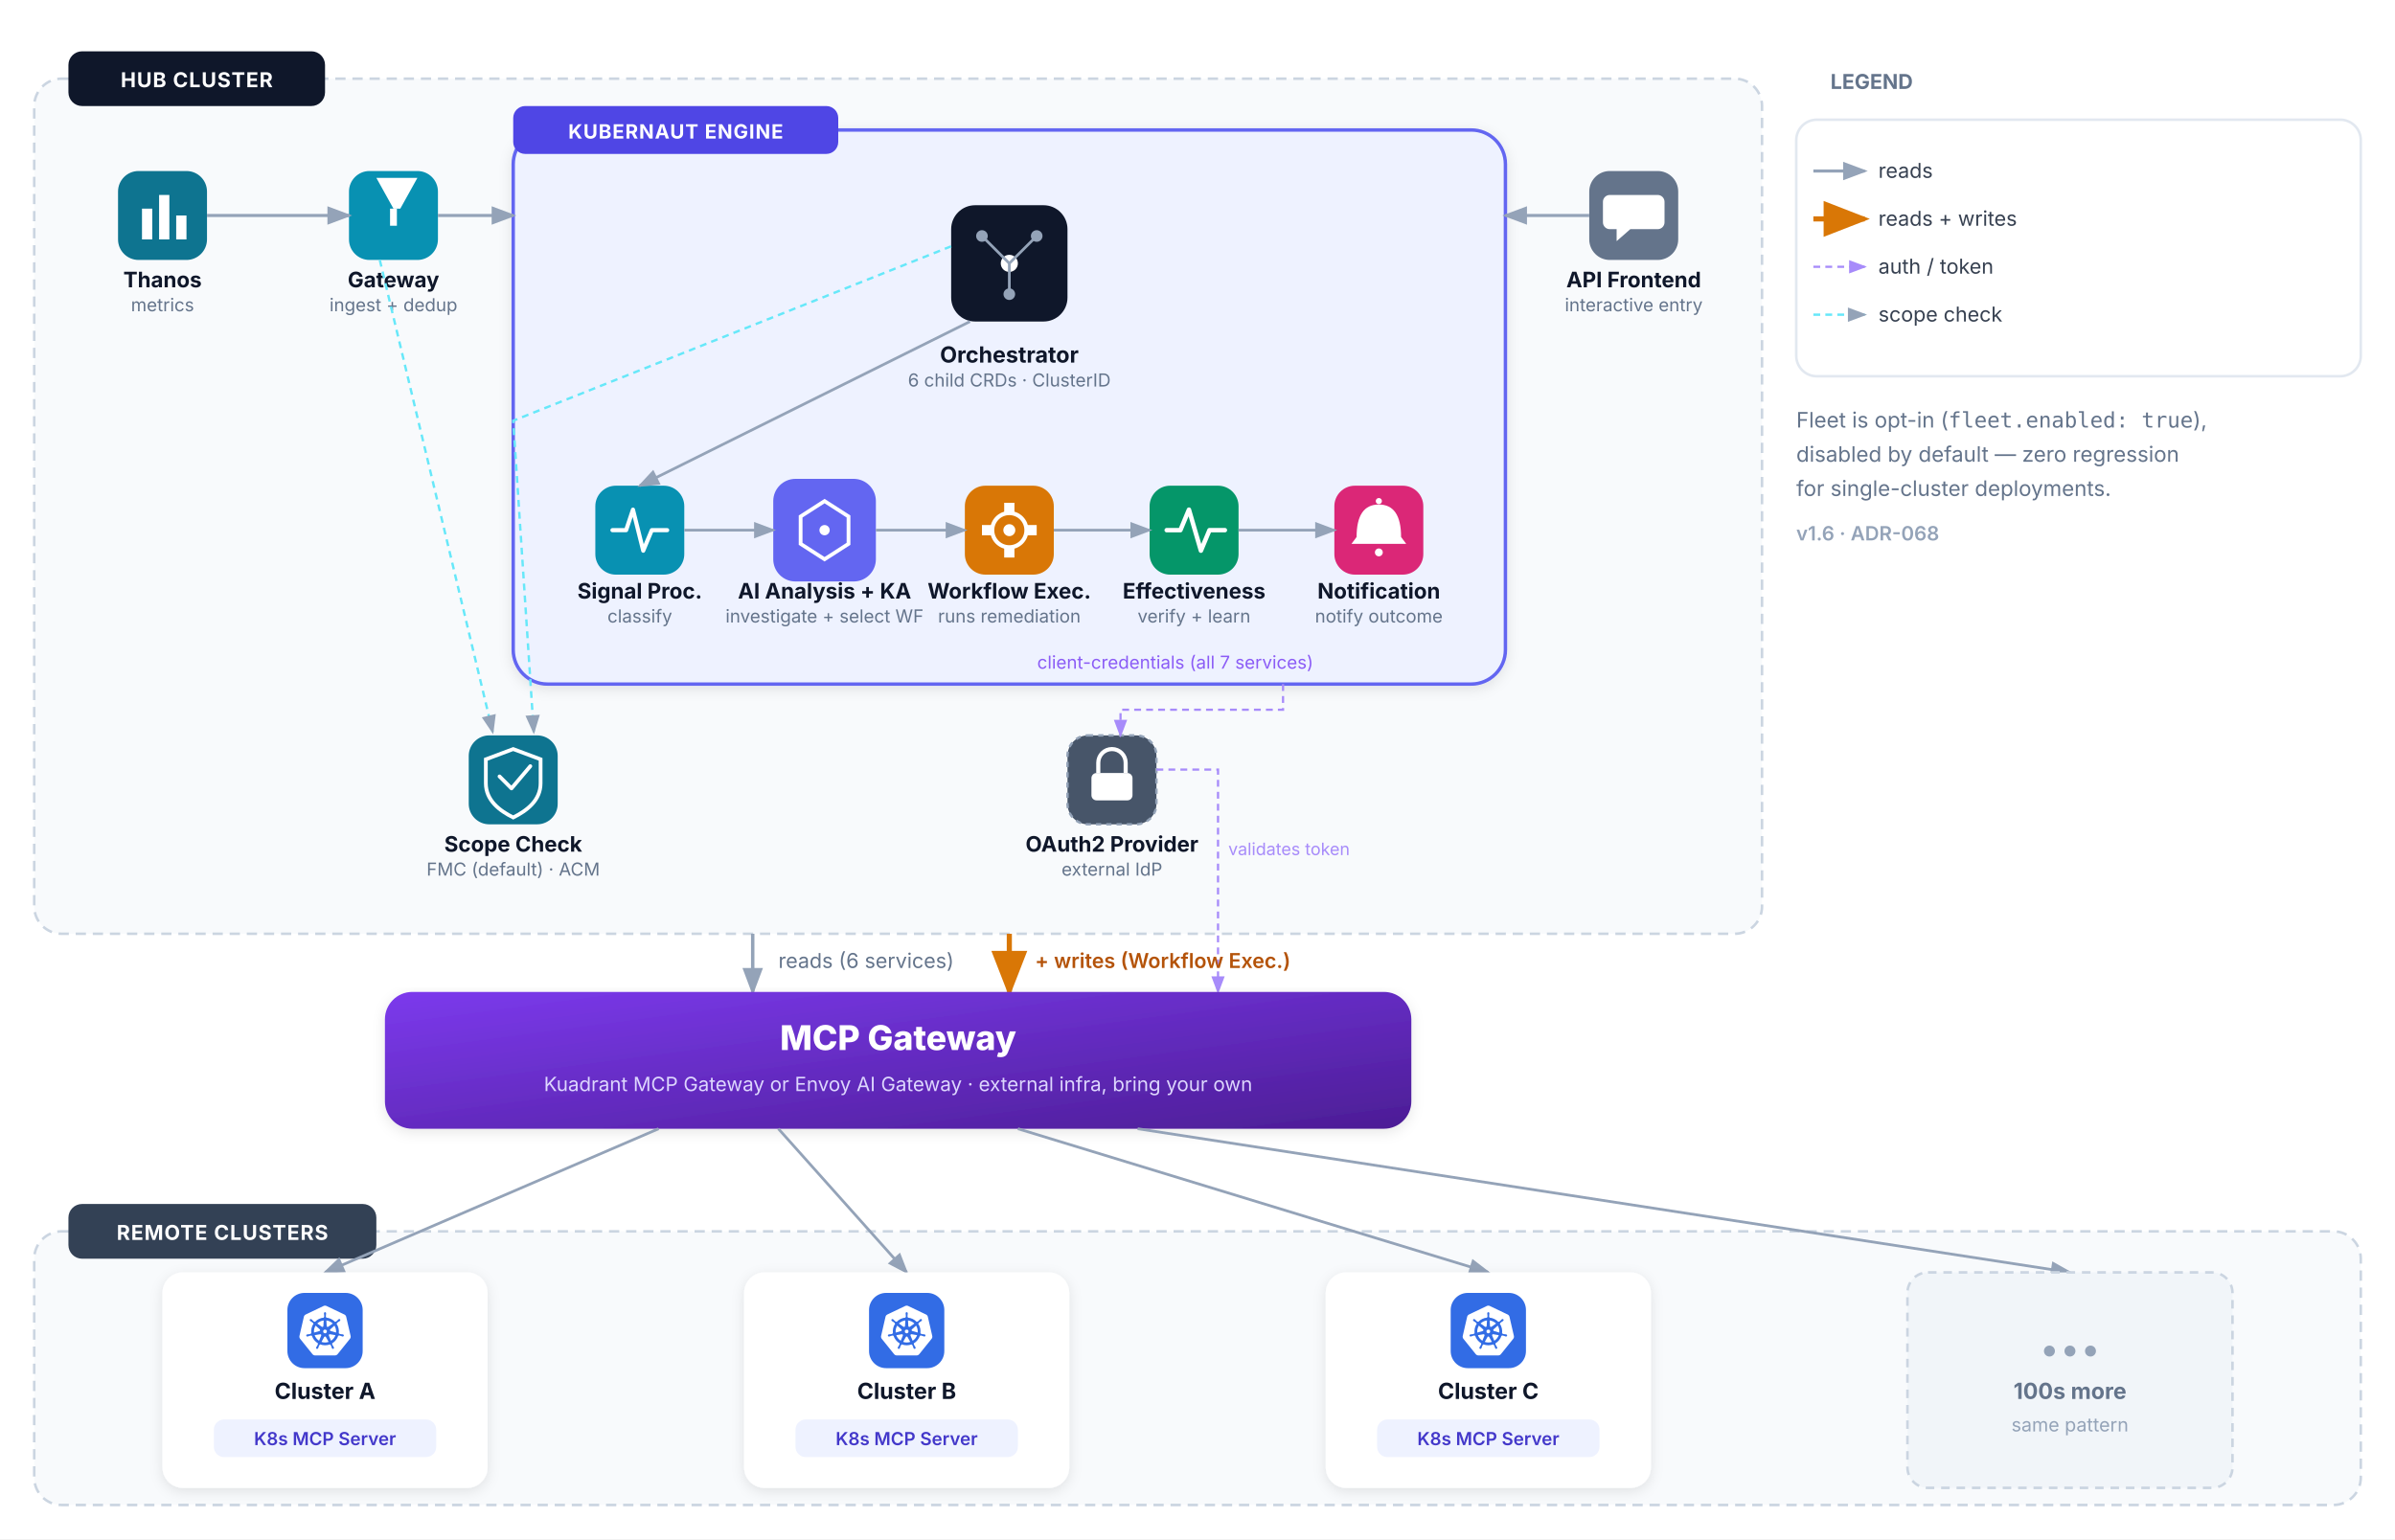
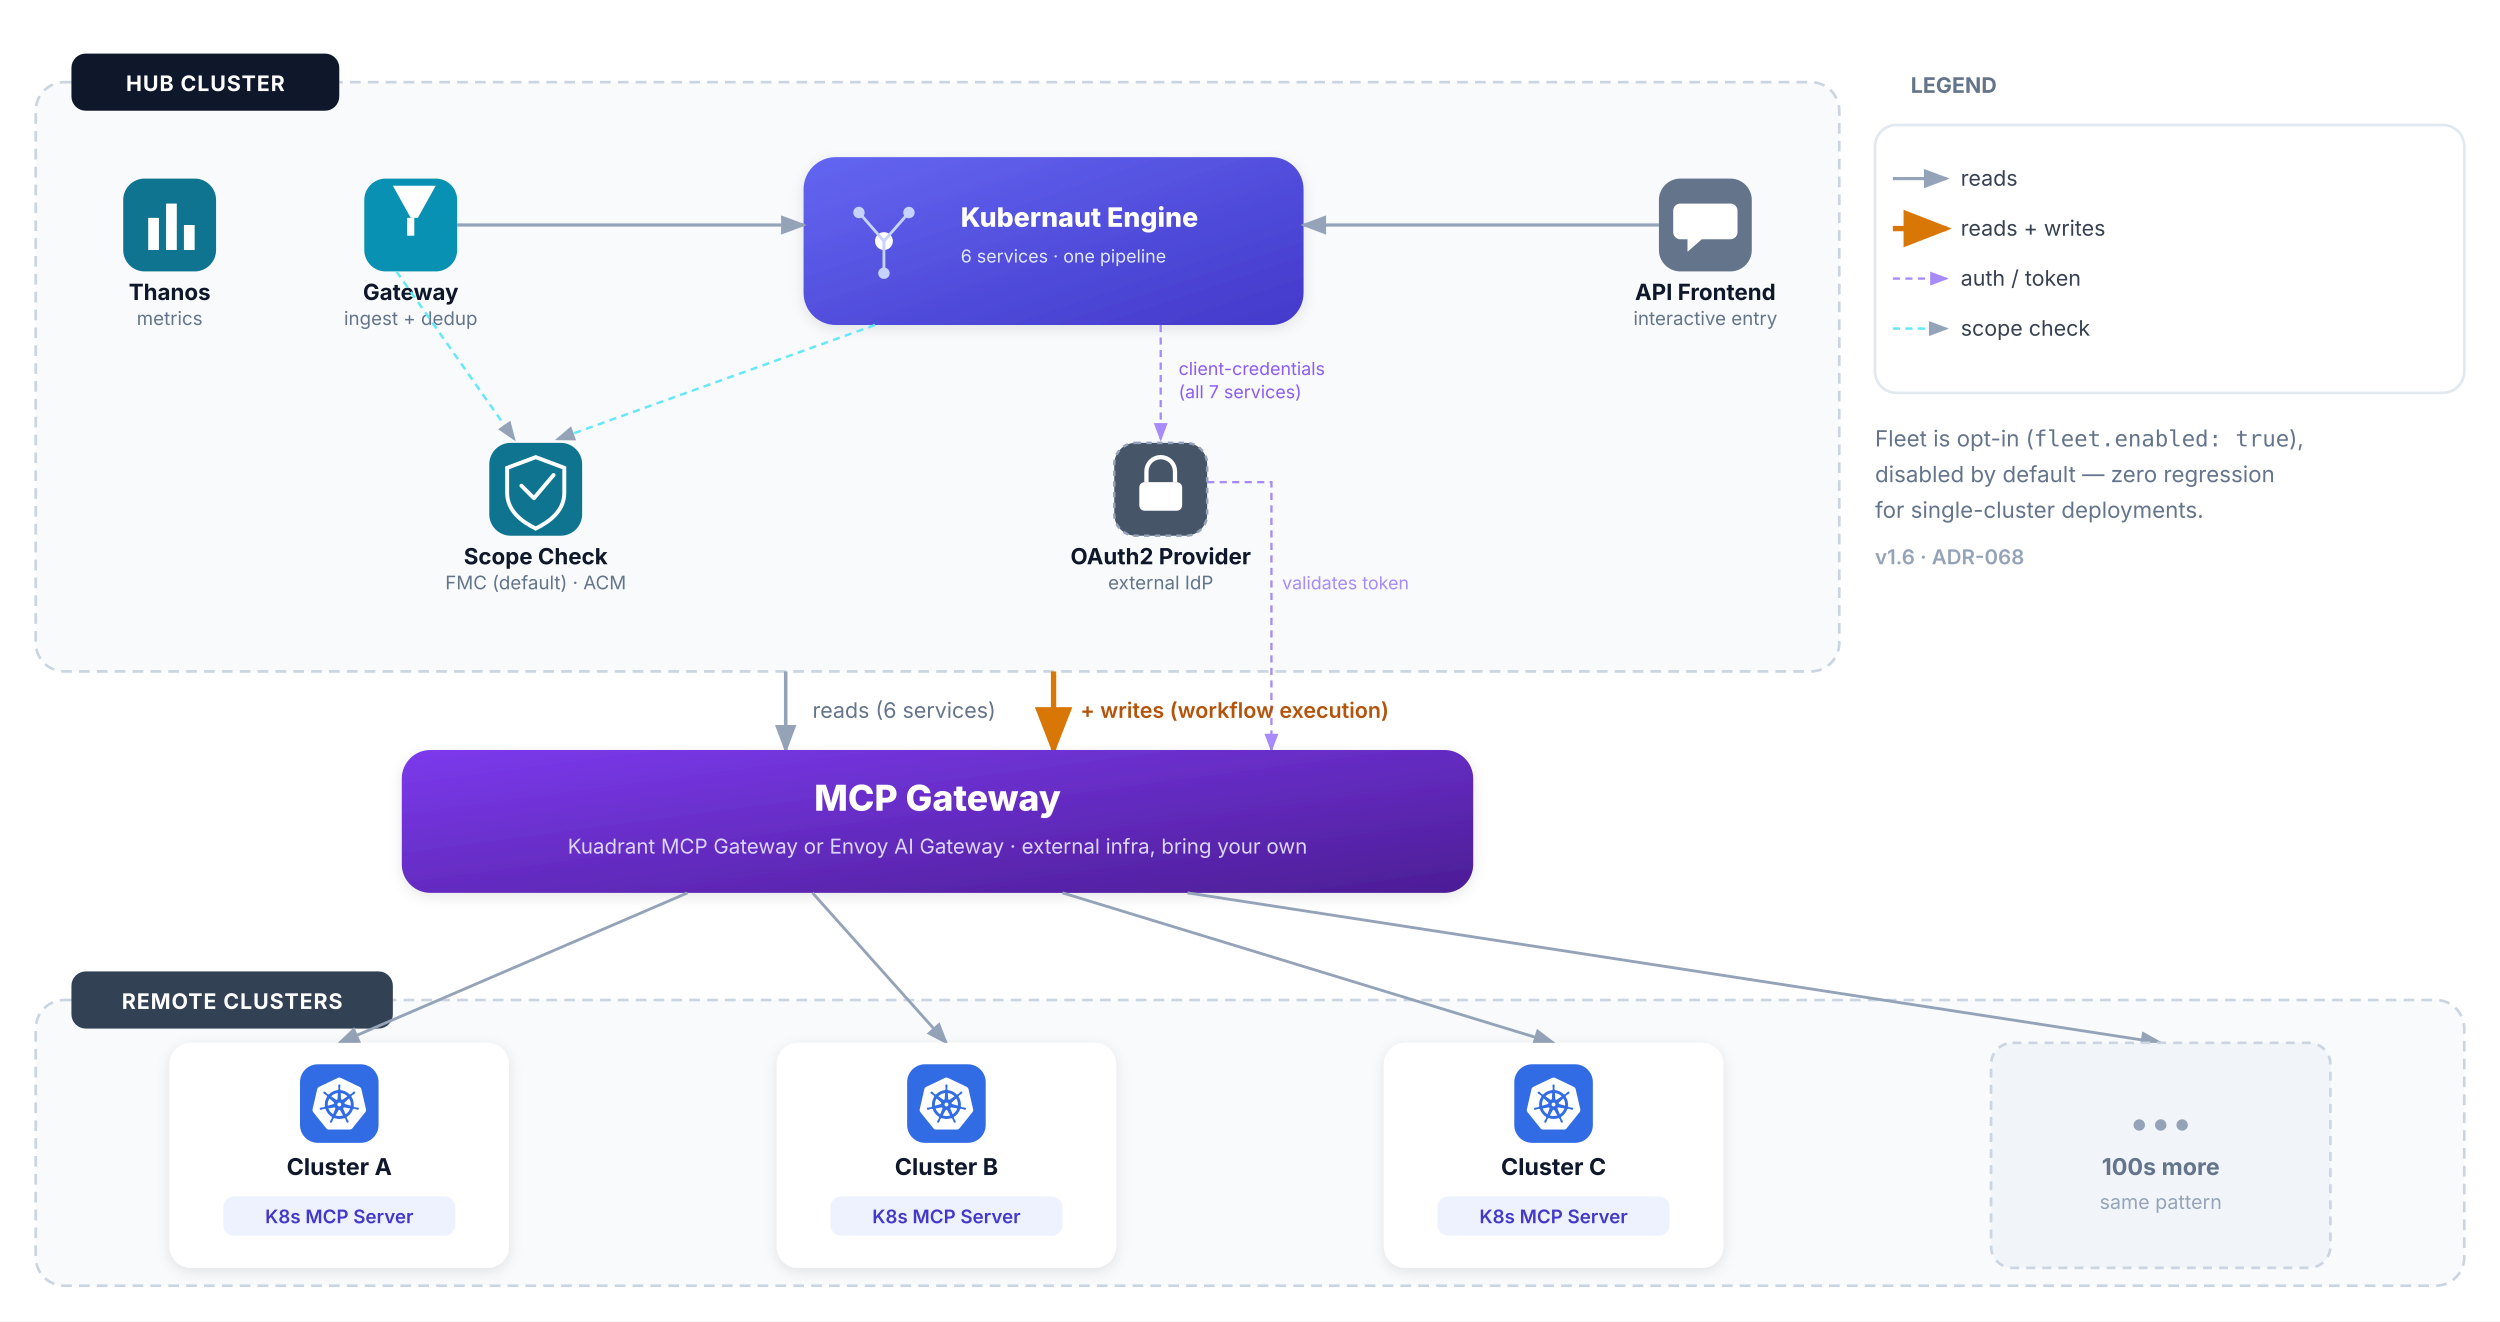
- <svg xmlns="http://www.w3.org/2000/svg" viewBox="0 0 1400 900" font-family="Inter, -apple-system, BlinkMacSystemFont, 'Segoe UI', sans-serif">
+ <svg xmlns="http://www.w3.org/2000/svg" viewBox="0 0 1400 740" font-family="Inter, -apple-system, BlinkMacSystemFont, 'Segoe UI', sans-serif">
  <defs>
    <filter id="sh" x="-4%" y="-6%" width="108%" height="118%">
      <feDropShadow dx="0" dy="2" stdDeviation="4" flood-color="#000" flood-opacity="0.10" />
    </filter>
    <marker id="ar" markerWidth="8" markerHeight="6" refX="7" refY="3" orient="auto">
      <polygon points="0,0 8,3 0,6" fill="#94A3B8" />
    </marker>
    <marker id="arw" markerWidth="9" markerHeight="7" refX="8" refY="3.5" orient="auto">
      <polygon points="0,0 9,3.5 0,7" fill="#D97706" />
    </marker>
    <marker id="ard" markerWidth="8" markerHeight="6" refX="7" refY="3" orient="auto">
      <polygon points="0,0 8,3 0,6" fill="#A78BFA" />
    </marker>
    <linearGradient id="gwGrad" x1="0" y1="0" x2="1" y2="1">
      <stop offset="0" stop-color="#7C3AED" />
      <stop offset="1" stop-color="#4C1D95" />
    </linearGradient>
+     <linearGradient id="engineGrad" x1="0" y1="0" x2="1" y2="1">
+       <stop offset="0" stop-color="#6366F1" />
+       <stop offset="1" stop-color="#4338CA" />
+     </linearGradient>
    <symbol id="k8sLogo" viewBox="0 0 24 24">
      <path fill="white" d="M10.204 14.35l.007.01-.999 2.413a5.171 5.171 0 0 1-2.075-2.597l2.578-.437.004.005a.44.44 0 0 1 .484.606zm-.833-2.129a.44.44 0 0 0 .173-.756l.002-.011L7.585 9.7a5.143 5.143 0 0 0-.73 3.255l2.514-.725.002-.009zm1.145-1.98a.44.44 0 0 0 .699-.337l.01-.005.15-2.62a5.144 5.144 0 0 0-3.01 1.442l2.147 1.523.004-.002zm.76 2.75l.723.349.722-.347.18-.78-.5-.623h-.804l-.5.623.179.779zm1.5-3.095a.44.44 0 0 0 .7.336l.008.003 2.134-1.513a5.188 5.188 0 0 0-2.992-1.442l.148 2.615.002.001zm10.876 5.97l-5.773 7.181a1.6 1.6 0 0 1-1.248.594l-9.261.003a1.6 1.6 0 0 1-1.247-.596l-5.776-7.18a1.583 1.583 0 0 1-.307-1.34L2.1 5.573c.108-.47.425-.864.863-1.073L11.305.513a1.606 1.606 0 0 1 1.385 0l8.345 3.985c.438.209.755.604.863 1.073l2.062 8.955c.108.47-.005.963-.308 1.34zm-3.289-2.057c-.042-.01-.103-.026-.145-.034-.174-.033-.315-.025-.479-.038-.35-.037-.638-.067-.895-.148-.105-.04-.18-.165-.216-.216l-.201-.059a6.45 6.45 0 0 0-.105-2.332 6.465 6.465 0 0 0-.936-2.163c.052-.047.15-.133.177-.159.008-.09.001-.183.094-.282.197-.185.444-.338.743-.522.142-.084.273-.137.415-.242.032-.024.076-.062.11-.089.24-.191.295-.52.123-.736-.172-.216-.506-.236-.745-.045-.034.027-.08.062-.111.088-.134.116-.217.23-.33.35-.246.25-.45.458-.673.609-.097.056-.239.037-.303.033l-.19.135a6.545 6.545 0 0 0-4.146-2.003l-.012-.223c-.065-.062-.143-.115-.163-.25-.022-.268.015-.557.057-.905.023-.163.061-.298.068-.475.001-.04-.001-.099-.001-.142 0-.306-.224-.555-.5-.555-.275 0-.499.249-.499.555l.001.014c0 .041-.002.092 0 .128.006.177.044.312.067.475.042.348.078.637.056.906a.545.545 0 0 1-.162.258l-.012.211a6.424 6.424 0 0 0-4.166 2.003 8.373 8.373 0 0 1-.18-.128c-.09.012-.18.04-.297-.029-.223-.15-.427-.358-.673-.608-.113-.12-.195-.234-.329-.349-.03-.026-.077-.062-.111-.088a.594.594 0 0 0-.348-.132.481.481 0 0 0-.398.176c-.172.216-.117.546.123.737l.007.005.104.083c.142.105.272.159.414.242.299.185.546.338.743.522.076.082.09.226.1.288l.16.143a6.462 6.462 0 0 0-1.02 4.506l-.208.06c-.055.072-.133.184-.215.217-.257.081-.546.11-.895.147-.164.014-.305.006-.48.039-.037.007-.09.02-.133.03l-.004.002-.007.002c-.295.071-.484.342-.423.608.061.267.349.429.645.365l.007-.001.01-.003.129-.029c.17-.046.294-.113.448-.172.33-.118.604-.217.87-.256.112-.009.23.069.288.101l.217-.037a6.5 6.5 0 0 0 2.88 3.596l-.09.218c.033.084.069.199.044.282-.097.252-.263.517-.452.813-.091.136-.185.242-.268.399-.02.037-.045.095-.064.134-.128.275-.034.591.213.71.248.12.556-.007.69-.282v-.002c.02-.039.046-.09.062-.127.07-.162.094-.301.144-.458.132-.332.205-.68.387-.897.05-.06.13-.082.215-.105l.113-.205a6.453 6.453 0 0 0 4.609.012l.106.192c.086.028.18.042.256.155.136.232.229.507.342.84.05.156.074.295.145.457.016.037.043.09.062.129.133.276.442.402.69.282.247-.118.341-.435.213-.71-.02-.039-.045-.096-.065-.134-.083-.156-.177-.261-.268-.398-.19-.296-.346-.541-.443-.793-.04-.13.007-.21.038-.294-.018-.022-.059-.144-.083-.202a6.499 6.499 0 0 0 2.88-3.622c.064.01.176.03.213.038.075-.05.144-.114.28-.104.266.039.54.138.87.256.154.06.277.128.448.173.036.01.088.019.13.028l.009.003.007.001c.297.064.584-.098.645-.365.06-.266-.128-.537-.423-.608zM16.4 9.701l-1.95 1.746v.005a.44.44 0 0 0 .173.757l.003.01 2.526.728a5.199 5.199 0 0 0-.108-1.674A5.208 5.208 0 0 0 16.4 9.7zm-4.013 5.325a.437.437 0 0 0-.404-.232.44.44 0 0 0-.372.233h-.002l-1.268 2.292a5.164 5.164 0 0 0 3.326.003l-1.27-2.296h-.01zm1.888-1.293a.44.44 0 0 0-.27.036.44.44 0 0 0-.214.572l-.003.004 1.01 2.438a5.15 5.15 0 0 0 2.081-2.615l-2.6-.44-.004.005z" />
    </symbol>
  </defs>
-   <rect x="0" y="0" width="1400" height="900" fill="white" />
-   <rect x="20" y="46" width="1010" height="500" rx="16" fill="#F8FAFC" stroke="#CBD5E1" stroke-width="1.5" stroke-dasharray="6,4" />
+   <rect x="0" y="0" width="1400" height="740" fill="white" />
+   <rect x="20" y="46" width="1010" height="330" rx="16" fill="#F8FAFC" stroke="#CBD5E1" stroke-width="1.5" stroke-dasharray="6,4" />
  <rect x="40" y="30" width="150" height="32" rx="8" fill="#0F172A" />
  <text x="115" y="51" text-anchor="middle" font-size="12px" font-weight="700" fill="white" letter-spacing="0.5">HUB CLUSTER</text>
  <rect x="69" y="100" width="52" height="52" rx="12" fill="#0E7490" />
  <rect x="83" y="122" width="6" height="18" fill="white" />
  <rect x="93" y="114" width="6" height="26" fill="white" />
  <rect x="103" y="126" width="6" height="14" fill="white" />
  <text x="95" y="168" text-anchor="middle" font-size="12.5px" font-weight="700" fill="#0F172A">Thanos</text>
  <text x="95" y="182" text-anchor="middle" font-size="10.5px" fill="#64748B">metrics</text>
  <rect x="204" y="100" width="52" height="52" rx="12" fill="#0891B2" />
  <path d="M220,104 L244,104 L234,122 L230,122 Z" fill="white" />
  <rect x="228" y="122" width="4" height="10" fill="white" />
  <text x="230" y="168" text-anchor="middle" font-size="12.5px" font-weight="700" fill="#0F172A">Gateway</text>
  <text x="230" y="182" text-anchor="middle" font-size="10.5px" fill="#64748B">ingest + dedup</text>
+   <g filter="url(#sh)">
+     <rect x="450" y="88" width="280" height="94" rx="18" fill="url(#engineGrad)" />
+   </g>
+   <circle cx="495" cy="135" r="5" fill="white" />
+   <circle cx="481" cy="119" r="3.2" fill="#C7D2FE" />
+   <circle cx="509" cy="119" r="3.2" fill="#C7D2FE" />
+   <circle cx="495" cy="153" r="3.2" fill="#C7D2FE" />
+   <line x1="495" y1="135" x2="481" y2="119" stroke="#C7D2FE" stroke-width="1.6" />
+   <line x1="495" y1="135" x2="509" y2="119" stroke="#C7D2FE" stroke-width="1.6" />
+   <line x1="495" y1="135" x2="495" y2="153" stroke="#C7D2FE" stroke-width="1.6" />
+   <text x="538" y="127" font-size="15px" font-weight="800" fill="white">Kubernaut Engine</text>
+   <text x="538" y="147" font-size="10px" fill="#E0E7FF">6 services · one pipeline</text>
  <rect x="929" y="100" width="52" height="52" rx="12" fill="#64748B" />
  <path d="M941,114 h28 a4,4 0 0 1 4,4 v12 a4,4 0 0 1 -4,4 h-16 l-8,7 v-7 h-4 a4,4 0 0 1 -4,-4 v-12 a4,4 0 0 1 4,-4 z" fill="white" />
  <text x="955" y="168" text-anchor="middle" font-size="12.5px" font-weight="700" fill="#0F172A">API Frontend</text>
  <text x="955" y="182" text-anchor="middle" font-size="10.5px" fill="#64748B">interactive entry</text>
+   <line x1="256" y1="126" x2="450" y2="126" stroke="#94A3B8" stroke-width="1.8" marker-end="url(#ar)" />
+   <line x1="929" y1="126" x2="730" y2="126" stroke="#94A3B8" stroke-width="1.8" marker-end="url(#ar)" />
+   <rect x="274" y="248" width="52" height="52" rx="12" fill="#0E7490" />
+   <path d="M300,256 L316,262 v14 c0,10 -8,16 -16,20 c-8,-4 -16,-10 -16,-20 v-14 z" fill="none" stroke="white" stroke-width="2.2" />
+   <polyline points="292,272 299,279 310,266" fill="none" stroke="white" stroke-width="2.2" stroke-linecap="round" stroke-linejoin="round" />
+   <text x="300" y="316" text-anchor="middle" font-size="12.5px" font-weight="700" fill="#0F172A">Scope Check</text>
+   <text x="300" y="330" text-anchor="middle" font-size="10.5px" fill="#64748B">FMC (default) · ACM</text>
+   <rect x="624" y="248" width="52" height="52" rx="12" fill="#475569" stroke="#94A3B8" stroke-width="1.4" stroke-dasharray="3,3" />
+   <path d="M642,270 v-6 a8,8 0 0 1 16,0 v6" fill="none" stroke="white" stroke-width="2.4" />
+   <rect x="638" y="270" width="24" height="16" rx="3" fill="white" />
+   <text x="650" y="316" text-anchor="middle" font-size="12.5px" font-weight="700" fill="#0F172A">OAuth2 Provider</text>
+   <text x="650" y="330" text-anchor="middle" font-size="10.5px" fill="#64748B">external IdP</text>
+   <line x1="222" y1="152" x2="288" y2="246" stroke="#67E8F9" stroke-width="1.4" stroke-dasharray="4,3" marker-end="url(#ar)" />
+   <line x1="490" y1="182" x2="312" y2="246" stroke="#67E8F9" stroke-width="1.4" stroke-dasharray="4,3" marker-end="url(#ar)" />
+   <line x1="650" y1="182" x2="650" y2="246" stroke="#A78BFA" stroke-width="1.3" stroke-dasharray="4,3" marker-end="url(#ard)" />
+   <text x="660" y="210" font-size="10px" fill="#8B5CF6">client-credentials</text>
+   <text x="660" y="223" font-size="10px" fill="#8B5CF6">(all 7 services)</text>
+   <path d="M676,270 L712,270 L712,420" fill="none" stroke="#A78BFA" stroke-width="1.3" stroke-dasharray="4,3" marker-end="url(#ard)" />
+   <text x="718" y="330" font-size="10px" fill="#A78BFA">validates token</text>
+   <line x1="440" y1="376" x2="440" y2="420" stroke="#94A3B8" stroke-width="2" marker-end="url(#ar)" />
+   <text x="455" y="402" font-size="12px" fill="#64748B">reads (6 services)</text>
+   <line x1="590" y1="376" x2="590" y2="420" stroke="#D97706" stroke-width="3" marker-end="url(#arw)" />
+   <text x="605" y="402" font-size="12px" font-weight="600" fill="#B45309">+ writes (workflow execution)</text>
  <g filter="url(#sh)">
-     <rect x="300" y="76" width="580" height="324" rx="20" fill="#EEF2FF" stroke="#6366F1" stroke-width="2" />
+     <rect x="225" y="420" width="600" height="80" rx="16" fill="url(#gwGrad)" />
  </g>
-   <rect x="300" y="62" width="190" height="28" rx="7" fill="#4F46E5" />
-   <text x="395" y="81" text-anchor="middle" font-size="11.5px" font-weight="700" fill="white" letter-spacing="0.5">KUBERNAUT ENGINE</text>
-   <rect x="556" y="120" width="68" height="68" rx="14" fill="#0F172A" />
-   <circle cx="590" cy="154" r="5" fill="white" />
-   <circle cx="574" cy="138" r="3.4" fill="#94A3B8" />
-   <circle cx="606" cy="138" r="3.4" fill="#94A3B8" />
-   <circle cx="590" cy="172" r="3.4" fill="#94A3B8" />
-   <line x1="590" y1="154" x2="574" y2="138" stroke="#94A3B8" stroke-width="1.6" />
-   <line x1="590" y1="154" x2="606" y2="138" stroke="#94A3B8" stroke-width="1.6" />
-   <line x1="590" y1="154" x2="590" y2="172" stroke="#94A3B8" stroke-width="1.6" />
-   <text x="590" y="212" text-anchor="middle" font-size="13px" font-weight="700" fill="#0F172A">Orchestrator</text>
-   <text x="590" y="226" text-anchor="middle" font-size="10.5px" fill="#64748B">6 child CRDs · ClusterID</text>
-   <rect x="348" y="284" width="52" height="52" rx="12" fill="#0891B2" />
-   <polyline points="358,310 366,310 370,298 376,322 381,310 390,310" fill="none" stroke="white" stroke-width="2.4" stroke-linejoin="round" stroke-linecap="round" />
-   <text x="374" y="350" text-anchor="middle" font-size="12.5px" font-weight="700" fill="#0F172A">Signal Proc.</text>
-   <text x="374" y="364" text-anchor="middle" font-size="10.5px" fill="#64748B">classify</text>
-   <rect x="452" y="280" width="60" height="60" rx="13" fill="#6366F1" />
-   <polygon points="482,293 496,302 496,318 482,327 468,318 468,302" fill="none" stroke="white" stroke-width="2.2" />
-   <circle cx="482" cy="310" r="3" fill="white" />
-   <text x="482" y="350" text-anchor="middle" font-size="12.5px" font-weight="700" fill="#0F172A">AI Analysis + KA</text>
-   <text x="482" y="364" text-anchor="middle" font-size="10.5px" fill="#64748B">investigate + select WF</text>
-   <rect x="564" y="284" width="52" height="52" rx="12" fill="#D97706" />
-   <circle cx="590" cy="310" r="10" fill="none" stroke="white" stroke-width="2.4" />
-   <circle cx="590" cy="310" r="3.5" fill="white" />
-   <rect x="587" y="294" width="6" height="6" fill="white" />
-   <rect x="587" y="320" width="6" height="6" fill="white" />
-   <rect x="574" y="307" width="6" height="6" fill="white" />
-   <rect x="600" y="307" width="6" height="6" fill="white" />
-   <text x="590" y="350" text-anchor="middle" font-size="12.5px" font-weight="700" fill="#0F172A">Workflow Exec.</text>
-   <text x="590" y="364" text-anchor="middle" font-size="10.5px" fill="#64748B">runs remediation</text>
-   <rect x="672" y="284" width="52" height="52" rx="12" fill="#059669" />
-   <polyline points="682,310 690,310 695,298 702,322 707,310 716,310" fill="none" stroke="white" stroke-width="2.6" stroke-linejoin="round" stroke-linecap="round" />
-   <text x="698" y="350" text-anchor="middle" font-size="12.5px" font-weight="700" fill="#0F172A">Effectiveness</text>
-   <text x="698" y="364" text-anchor="middle" font-size="10.5px" fill="#64748B">verify + learn</text>
-   <rect x="780" y="284" width="52" height="52" rx="12" fill="#DB2777" />
-   <circle cx="806" cy="293" r="1.8" fill="white" />
-   <path d="M793,314 Q793,295 806,295 Q819,295 819,314 L822,318 L790,318 Z" fill="white" />
-   <circle cx="806" cy="323" r="2.3" fill="white" />
-   <text x="806" y="350" text-anchor="middle" font-size="12.5px" font-weight="700" fill="#0F172A">Notification</text>
-   <text x="806" y="364" text-anchor="middle" font-size="10.5px" fill="#64748B">notify outcome</text>
-   <line x1="121" y1="126" x2="204" y2="126" stroke="#94A3B8" stroke-width="1.8" marker-end="url(#ar)" />
-   <line x1="256" y1="126" x2="300" y2="126" stroke="#94A3B8" stroke-width="1.8" marker-end="url(#ar)" />
-   <line x1="929" y1="126" x2="880" y2="126" stroke="#94A3B8" stroke-width="1.8" marker-end="url(#ar)" />
-   <line x1="567" y1="188" x2="374" y2="284" stroke="#94A3B8" stroke-width="1.6" marker-end="url(#ar)" />
-   <line x1="400" y1="310" x2="452" y2="310" stroke="#94A3B8" stroke-width="1.6" marker-end="url(#ar)" />
-   <line x1="512" y1="310" x2="564" y2="310" stroke="#94A3B8" stroke-width="1.6" marker-end="url(#ar)" />
-   <line x1="616" y1="310" x2="672" y2="310" stroke="#94A3B8" stroke-width="1.6" marker-end="url(#ar)" />
-   <line x1="724" y1="310" x2="780" y2="310" stroke="#94A3B8" stroke-width="1.6" marker-end="url(#ar)" />
-   <rect x="274" y="430" width="52" height="52" rx="12" fill="#0E7490" />
-   <path d="M300,438 L316,444 v14 c0,10 -8,16 -16,20 c-8,-4 -16,-10 -16,-20 v-14 z" fill="none" stroke="white" stroke-width="2.2" />
-   <polyline points="292,454 299,461 310,448" fill="none" stroke="white" stroke-width="2.2" stroke-linecap="round" stroke-linejoin="round" />
-   <text x="300" y="498" text-anchor="middle" font-size="12.5px" font-weight="700" fill="#0F172A">Scope Check</text>
-   <text x="300" y="512" text-anchor="middle" font-size="10.5px" fill="#64748B">FMC (default) · ACM</text>
-   <rect x="624" y="430" width="52" height="52" rx="12" fill="#475569" stroke="#94A3B8" stroke-width="1.4" stroke-dasharray="3,3" />
-   <path d="M642,452 v-6 a8,8 0 0 1 16,0 v6" fill="none" stroke="white" stroke-width="2.4" />
-   <rect x="638" y="452" width="24" height="16" rx="3" fill="white" />
-   <text x="650" y="498" text-anchor="middle" font-size="12.5px" font-weight="700" fill="#0F172A">OAuth2 Provider</text>
-   <text x="650" y="512" text-anchor="middle" font-size="10.5px" fill="#64748B">external IdP</text>
-   <line x1="222" y1="152" x2="288" y2="428" stroke="#67E8F9" stroke-width="1.4" stroke-dasharray="4,3" marker-end="url(#ar)" />
-   <path d="M556,144 L300,246 L312,428" fill="none" stroke="#67E8F9" stroke-width="1.4" stroke-dasharray="4,3" marker-end="url(#ar)" />
-   <path d="M750,400 L750,415 L655,415 L655,430" fill="none" stroke="#A78BFA" stroke-width="1.3" stroke-dasharray="4,3" marker-end="url(#ard)" />
-   <text x="687" y="391" text-anchor="middle" font-size="10.5px" fill="#8B5CF6">client-credentials (all 7 services)</text>
-   <path d="M676,450 L712,450 L712,580" fill="none" stroke="#A78BFA" stroke-width="1.3" stroke-dasharray="4,3" marker-end="url(#ard)" />
-   <text x="718" y="500" font-size="10px" fill="#A78BFA">validates token</text>
-   <line x1="440" y1="546" x2="440" y2="580" stroke="#94A3B8" stroke-width="2" marker-end="url(#ar)" />
-   <text x="455" y="566" font-size="12px" fill="#64748B">reads (6 services)</text>
-   <line x1="590" y1="546" x2="590" y2="580" stroke="#D97706" stroke-width="3" marker-end="url(#arw)" />
-   <text x="605" y="566" font-size="12px" font-weight="600" fill="#B45309">+ writes (Workflow Exec.)</text>
+   <text x="525" y="454" text-anchor="middle" font-size="20px" font-weight="800" fill="white">MCP Gateway</text>
+   <text x="525" y="478" text-anchor="middle" font-size="11.5px" fill="#DDD6FE">Kuadrant MCP Gateway or Envoy AI Gateway · external infra, bring your own</text>
+   <rect x="20" y="560" width="1360" height="160" rx="16" fill="#F8FAFC" stroke="#CBD5E1" stroke-width="1.5" stroke-dasharray="6,4" />
+   <rect x="40" y="544" width="180" height="32" rx="8" fill="#334155" />
+   <text x="130" y="565" text-anchor="middle" font-size="12px" font-weight="700" fill="white" letter-spacing="0.5">REMOTE CLUSTERS</text>
+   <line x1="385" y1="500" x2="190" y2="584" stroke="#94A3B8" stroke-width="1.6" marker-end="url(#ar)" />
+   <line x1="455" y1="500" x2="530" y2="584" stroke="#94A3B8" stroke-width="1.6" marker-end="url(#ar)" />
+   <line x1="595" y1="500" x2="870" y2="584" stroke="#94A3B8" stroke-width="1.6" marker-end="url(#ar)" />
+   <line x1="665" y1="500" x2="1210" y2="584" stroke="#94A3B8" stroke-width="1.6" marker-end="url(#ar)" />
  <g filter="url(#sh)">
-     <rect x="225" y="580" width="600" height="80" rx="16" fill="url(#gwGrad)" />
+     <rect x="95" y="584" width="190" height="126" rx="12" fill="white" />
  </g>
-   <text x="525" y="614" text-anchor="middle" font-size="20px" font-weight="800" fill="white">MCP Gateway</text>
-   <text x="525" y="638" text-anchor="middle" font-size="11.5px" fill="#DDD6FE">Kuadrant MCP Gateway or Envoy AI Gateway · external infra, bring your own</text>
-   <rect x="20" y="720" width="1360" height="160" rx="16" fill="#F8FAFC" stroke="#CBD5E1" stroke-width="1.5" stroke-dasharray="6,4" />
-   <rect x="40" y="704" width="180" height="32" rx="8" fill="#334155" />
-   <text x="130" y="725" text-anchor="middle" font-size="12px" font-weight="700" fill="white" letter-spacing="0.5">REMOTE CLUSTERS</text>
-   <line x1="385" y1="660" x2="190" y2="744" stroke="#94A3B8" stroke-width="1.6" marker-end="url(#ar)" />
-   <line x1="455" y1="660" x2="530" y2="744" stroke="#94A3B8" stroke-width="1.6" marker-end="url(#ar)" />
-   <line x1="595" y1="660" x2="870" y2="744" stroke="#94A3B8" stroke-width="1.6" marker-end="url(#ar)" />
-   <line x1="665" y1="660" x2="1210" y2="744" stroke="#94A3B8" stroke-width="1.6" marker-end="url(#ar)" />
+   <rect x="168" y="596" width="44" height="44" rx="10" fill="#326CE5" />
+   <use href="#k8sLogo" x="175" y="603" width="30" height="30" />
+   <text x="190" y="658" text-anchor="middle" font-size="13px" font-weight="700" fill="#0F172A">Cluster A</text>
+   <rect x="125" y="670" width="130" height="22" rx="6" fill="#EEF2FF" />
+   <text x="190" y="685" text-anchor="middle" font-size="10.5px" font-weight="600" fill="#4338CA">K8s MCP Server</text>
  <g filter="url(#sh)">
-     <rect x="95" y="744" width="190" height="126" rx="12" fill="white" />
+     <rect x="435" y="584" width="190" height="126" rx="12" fill="white" />
  </g>
-   <rect x="168" y="756" width="44" height="44" rx="10" fill="#326CE5" />
-   <use href="#k8sLogo" x="175" y="763" width="30" height="30" />
-   <text x="190" y="818" text-anchor="middle" font-size="13px" font-weight="700" fill="#0F172A">Cluster A</text>
-   <rect x="125" y="830" width="130" height="22" rx="6" fill="#EEF2FF" />
-   <text x="190" y="845" text-anchor="middle" font-size="10.5px" font-weight="600" fill="#4338CA">K8s MCP Server</text>
+   <rect x="508" y="596" width="44" height="44" rx="10" fill="#326CE5" />
+   <use href="#k8sLogo" x="515" y="603" width="30" height="30" />
+   <text x="530" y="658" text-anchor="middle" font-size="13px" font-weight="700" fill="#0F172A">Cluster B</text>
+   <rect x="465" y="670" width="130" height="22" rx="6" fill="#EEF2FF" />
+   <text x="530" y="685" text-anchor="middle" font-size="10.5px" font-weight="600" fill="#4338CA">K8s MCP Server</text>
  <g filter="url(#sh)">
-     <rect x="435" y="744" width="190" height="126" rx="12" fill="white" />
+     <rect x="775" y="584" width="190" height="126" rx="12" fill="white" />
  </g>
-   <rect x="508" y="756" width="44" height="44" rx="10" fill="#326CE5" />
-   <use href="#k8sLogo" x="515" y="763" width="30" height="30" />
-   <text x="530" y="818" text-anchor="middle" font-size="13px" font-weight="700" fill="#0F172A">Cluster B</text>
-   <rect x="465" y="830" width="130" height="22" rx="6" fill="#EEF2FF" />
-   <text x="530" y="845" text-anchor="middle" font-size="10.5px" font-weight="600" fill="#4338CA">K8s MCP Server</text>
-   <g filter="url(#sh)">
-     <rect x="775" y="744" width="190" height="126" rx="12" fill="white" />
-   </g>
-   <rect x="848" y="756" width="44" height="44" rx="10" fill="#326CE5" />
-   <use href="#k8sLogo" x="855" y="763" width="30" height="30" />
-   <text x="870" y="818" text-anchor="middle" font-size="13px" font-weight="700" fill="#0F172A">Cluster C</text>
-   <rect x="805" y="830" width="130" height="22" rx="6" fill="#EEF2FF" />
-   <text x="870" y="845" text-anchor="middle" font-size="10.5px" font-weight="600" fill="#4338CA">K8s MCP Server</text>
-   <rect x="1115" y="744" width="190" height="126" rx="12" fill="#F1F5F9" stroke="#CBD5E1" stroke-width="1.5" stroke-dasharray="5,4" />
-   <circle cx="1198" cy="790" r="3.2" fill="#94A3B8" />
-   <circle cx="1210" cy="790" r="3.2" fill="#94A3B8" />
-   <circle cx="1222" cy="790" r="3.2" fill="#94A3B8" />
-   <text x="1210" y="818" text-anchor="middle" font-size="13px" font-weight="700" fill="#64748B">100s more</text>
-   <text x="1210" y="837" text-anchor="middle" font-size="11px" fill="#94A3B8">same pattern</text>
+   <rect x="848" y="596" width="44" height="44" rx="10" fill="#326CE5" />
+   <use href="#k8sLogo" x="855" y="603" width="30" height="30" />
+   <text x="870" y="658" text-anchor="middle" font-size="13px" font-weight="700" fill="#0F172A">Cluster C</text>
+   <rect x="805" y="670" width="130" height="22" rx="6" fill="#EEF2FF" />
+   <text x="870" y="685" text-anchor="middle" font-size="10.5px" font-weight="600" fill="#4338CA">K8s MCP Server</text>
+   <rect x="1115" y="584" width="190" height="126" rx="12" fill="#F1F5F9" stroke="#CBD5E1" stroke-width="1.5" stroke-dasharray="5,4" />
+   <circle cx="1198" cy="630" r="3.2" fill="#94A3B8" />
+   <circle cx="1210" cy="630" r="3.2" fill="#94A3B8" />
+   <circle cx="1222" cy="630" r="3.2" fill="#94A3B8" />
+   <text x="1210" y="658" text-anchor="middle" font-size="13px" font-weight="700" fill="#64748B">100s more</text>
+   <text x="1210" y="677" text-anchor="middle" font-size="11px" fill="#94A3B8">same pattern</text>
  <g>
    <line x1="1060" y1="100" x2="1090" y2="100" stroke="#94A3B8" stroke-width="1.8" marker-end="url(#ar)" />
    <text x="1098" y="104" font-size="12px" fill="#374151">reads</text>
    <line x1="1060" y1="128" x2="1090" y2="128" stroke="#D97706" stroke-width="3" marker-end="url(#arw)" />
    <text x="1098" y="132" font-size="12px" fill="#374151">reads + writes</text>
    <line x1="1060" y1="156" x2="1090" y2="156" stroke="#A78BFA" stroke-width="1.3" stroke-dasharray="4,3" marker-end="url(#ard)" />
    <text x="1098" y="160" font-size="12px" fill="#374151">auth / token</text>
    <line x1="1060" y1="184" x2="1090" y2="184" stroke="#67E8F9" stroke-width="1.4" stroke-dasharray="4,3" marker-end="url(#ar)" />
    <text x="1098" y="188" font-size="12px" fill="#374151">scope check</text>
  </g>
  <rect x="1050" y="70" width="330" height="150" rx="12" fill="none" stroke="#E2E8F0" stroke-width="1.5" />
  <text x="1070" y="52" font-size="12px" font-weight="700" fill="#64748B">LEGEND</text>
  <text x="1050" y="250" font-size="12.5px" fill="#64748B">Fleet is opt-in (<tspan font-family="monospace">fleet.enabled: true</tspan>),</text>
  <text x="1050" y="270" font-size="12.5px" fill="#64748B">disabled by default — zero regression</text>
  <text x="1050" y="290" font-size="12.5px" fill="#64748B">for single-cluster deployments.</text>
  <text x="1050" y="316" font-size="11.5px" font-weight="600" fill="#94A3B8">v1.6 · ADR-068</text>
</svg>
